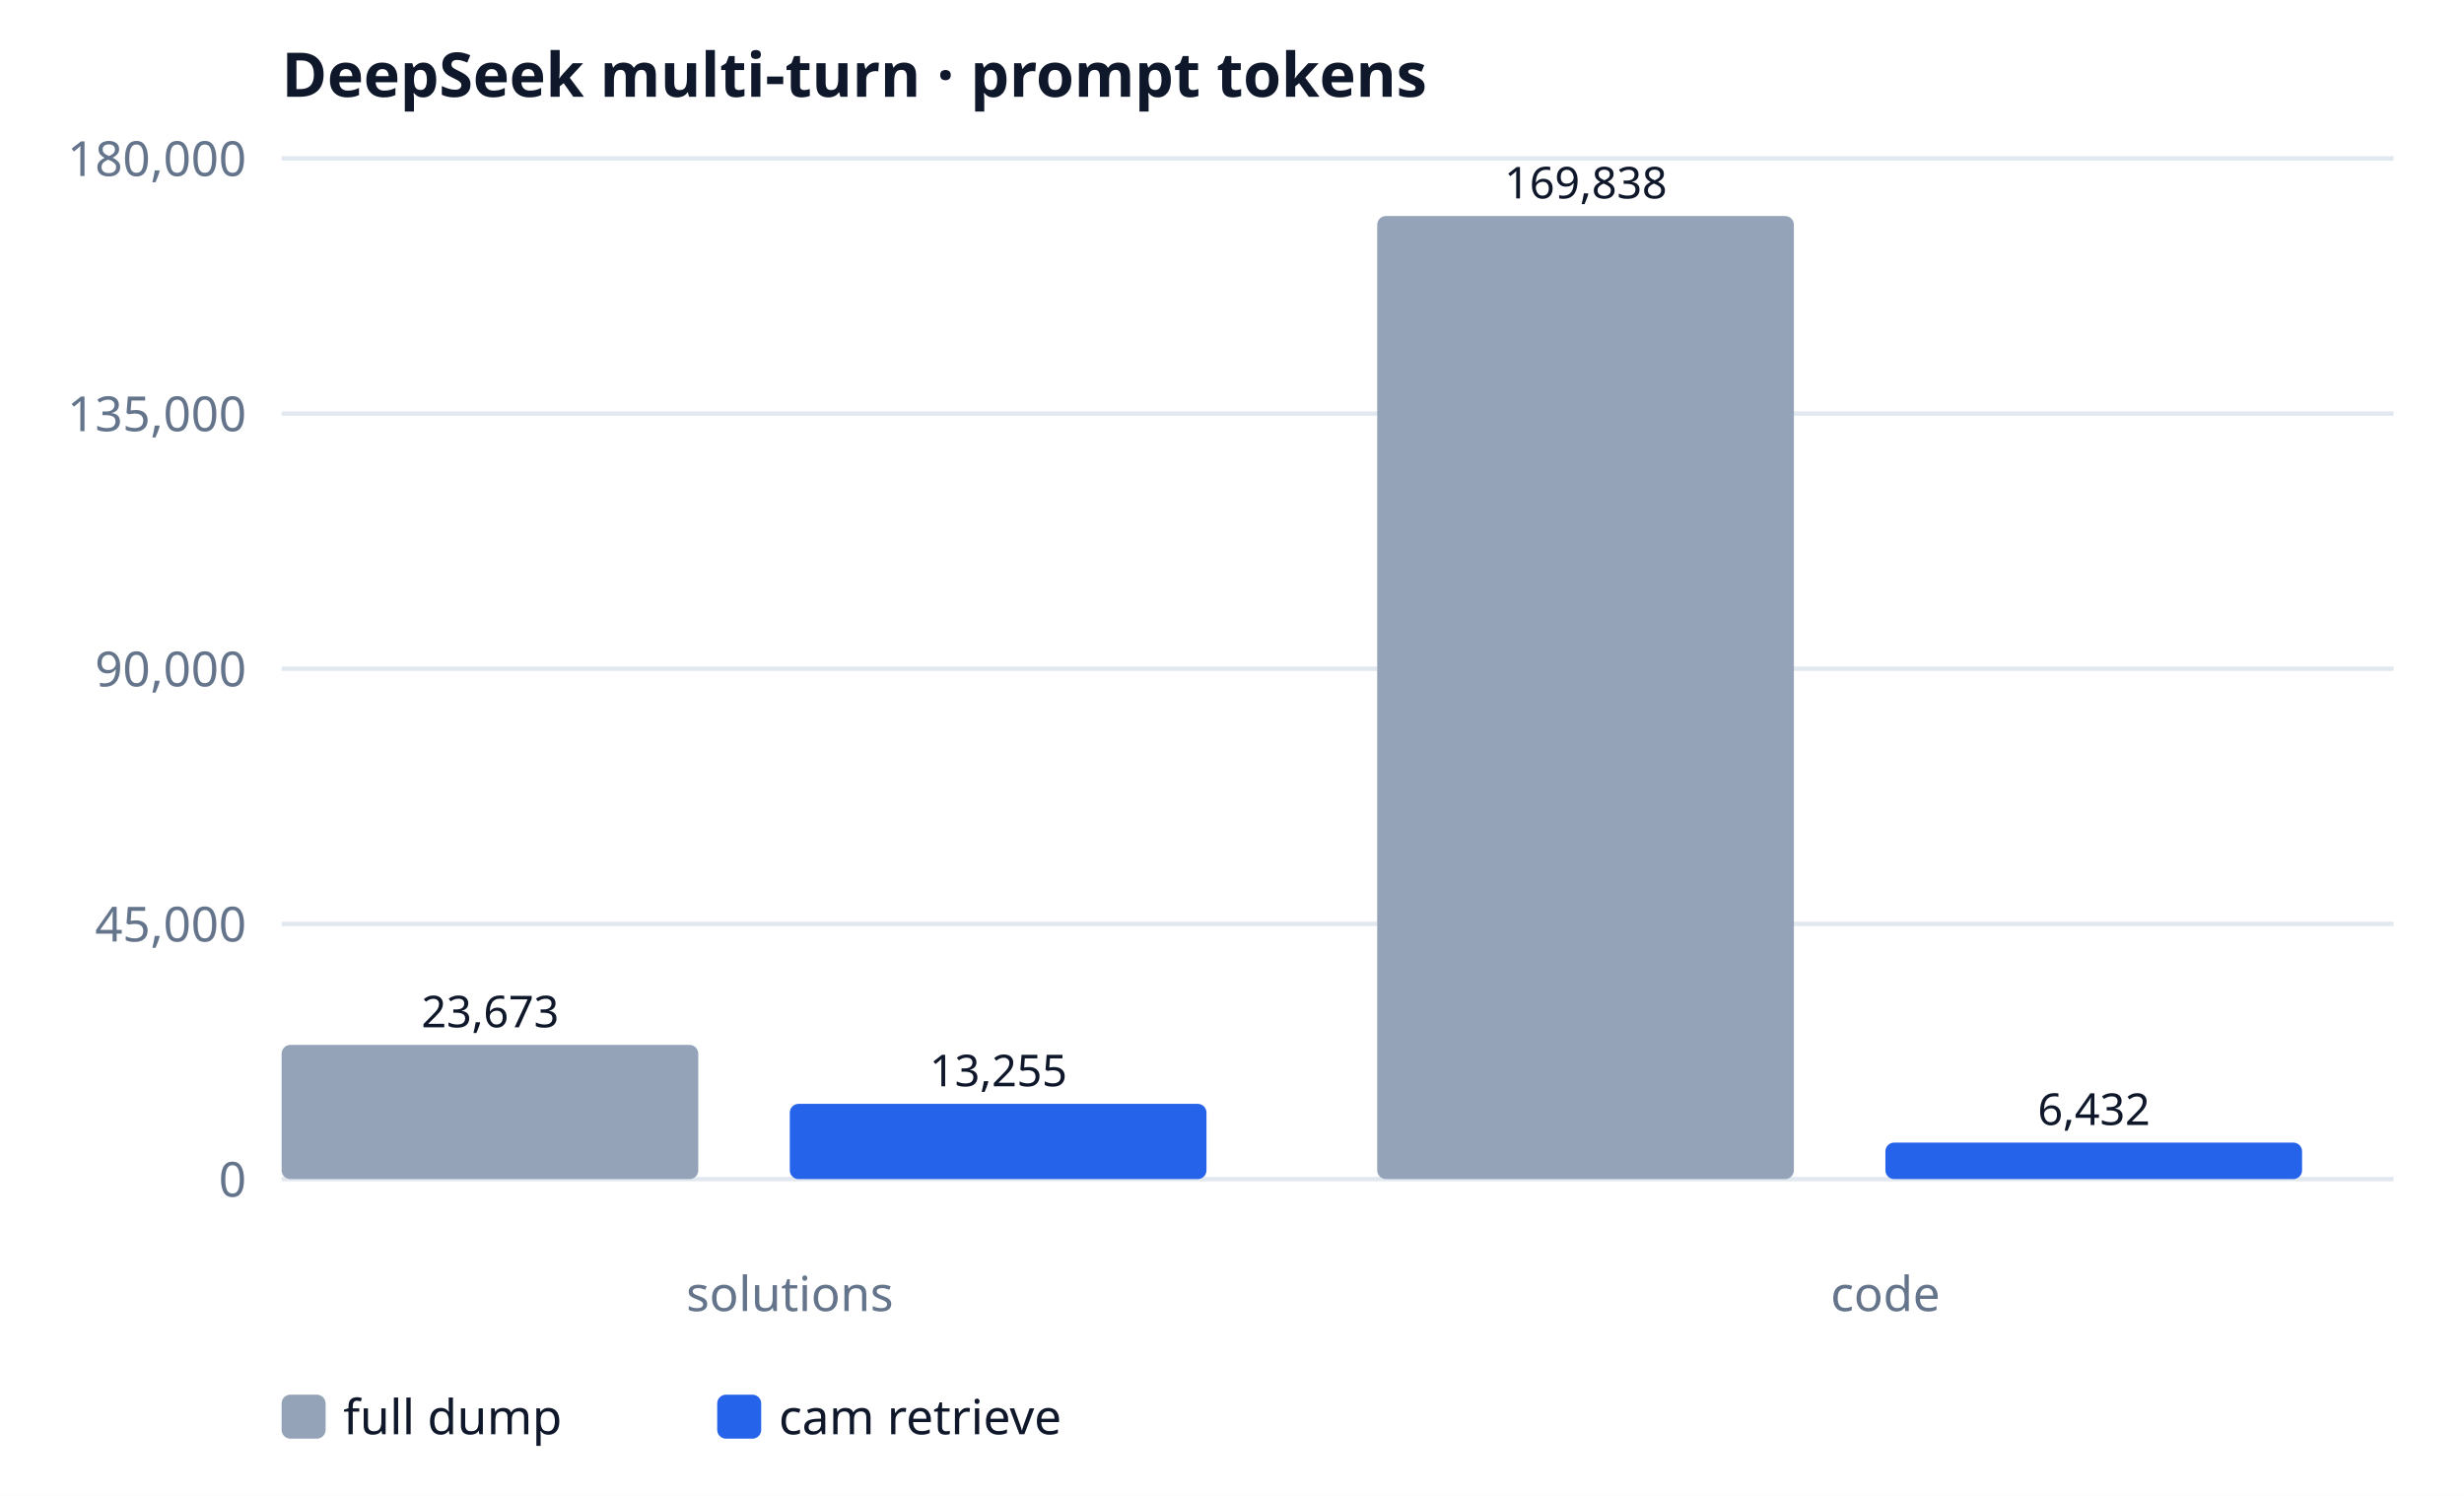
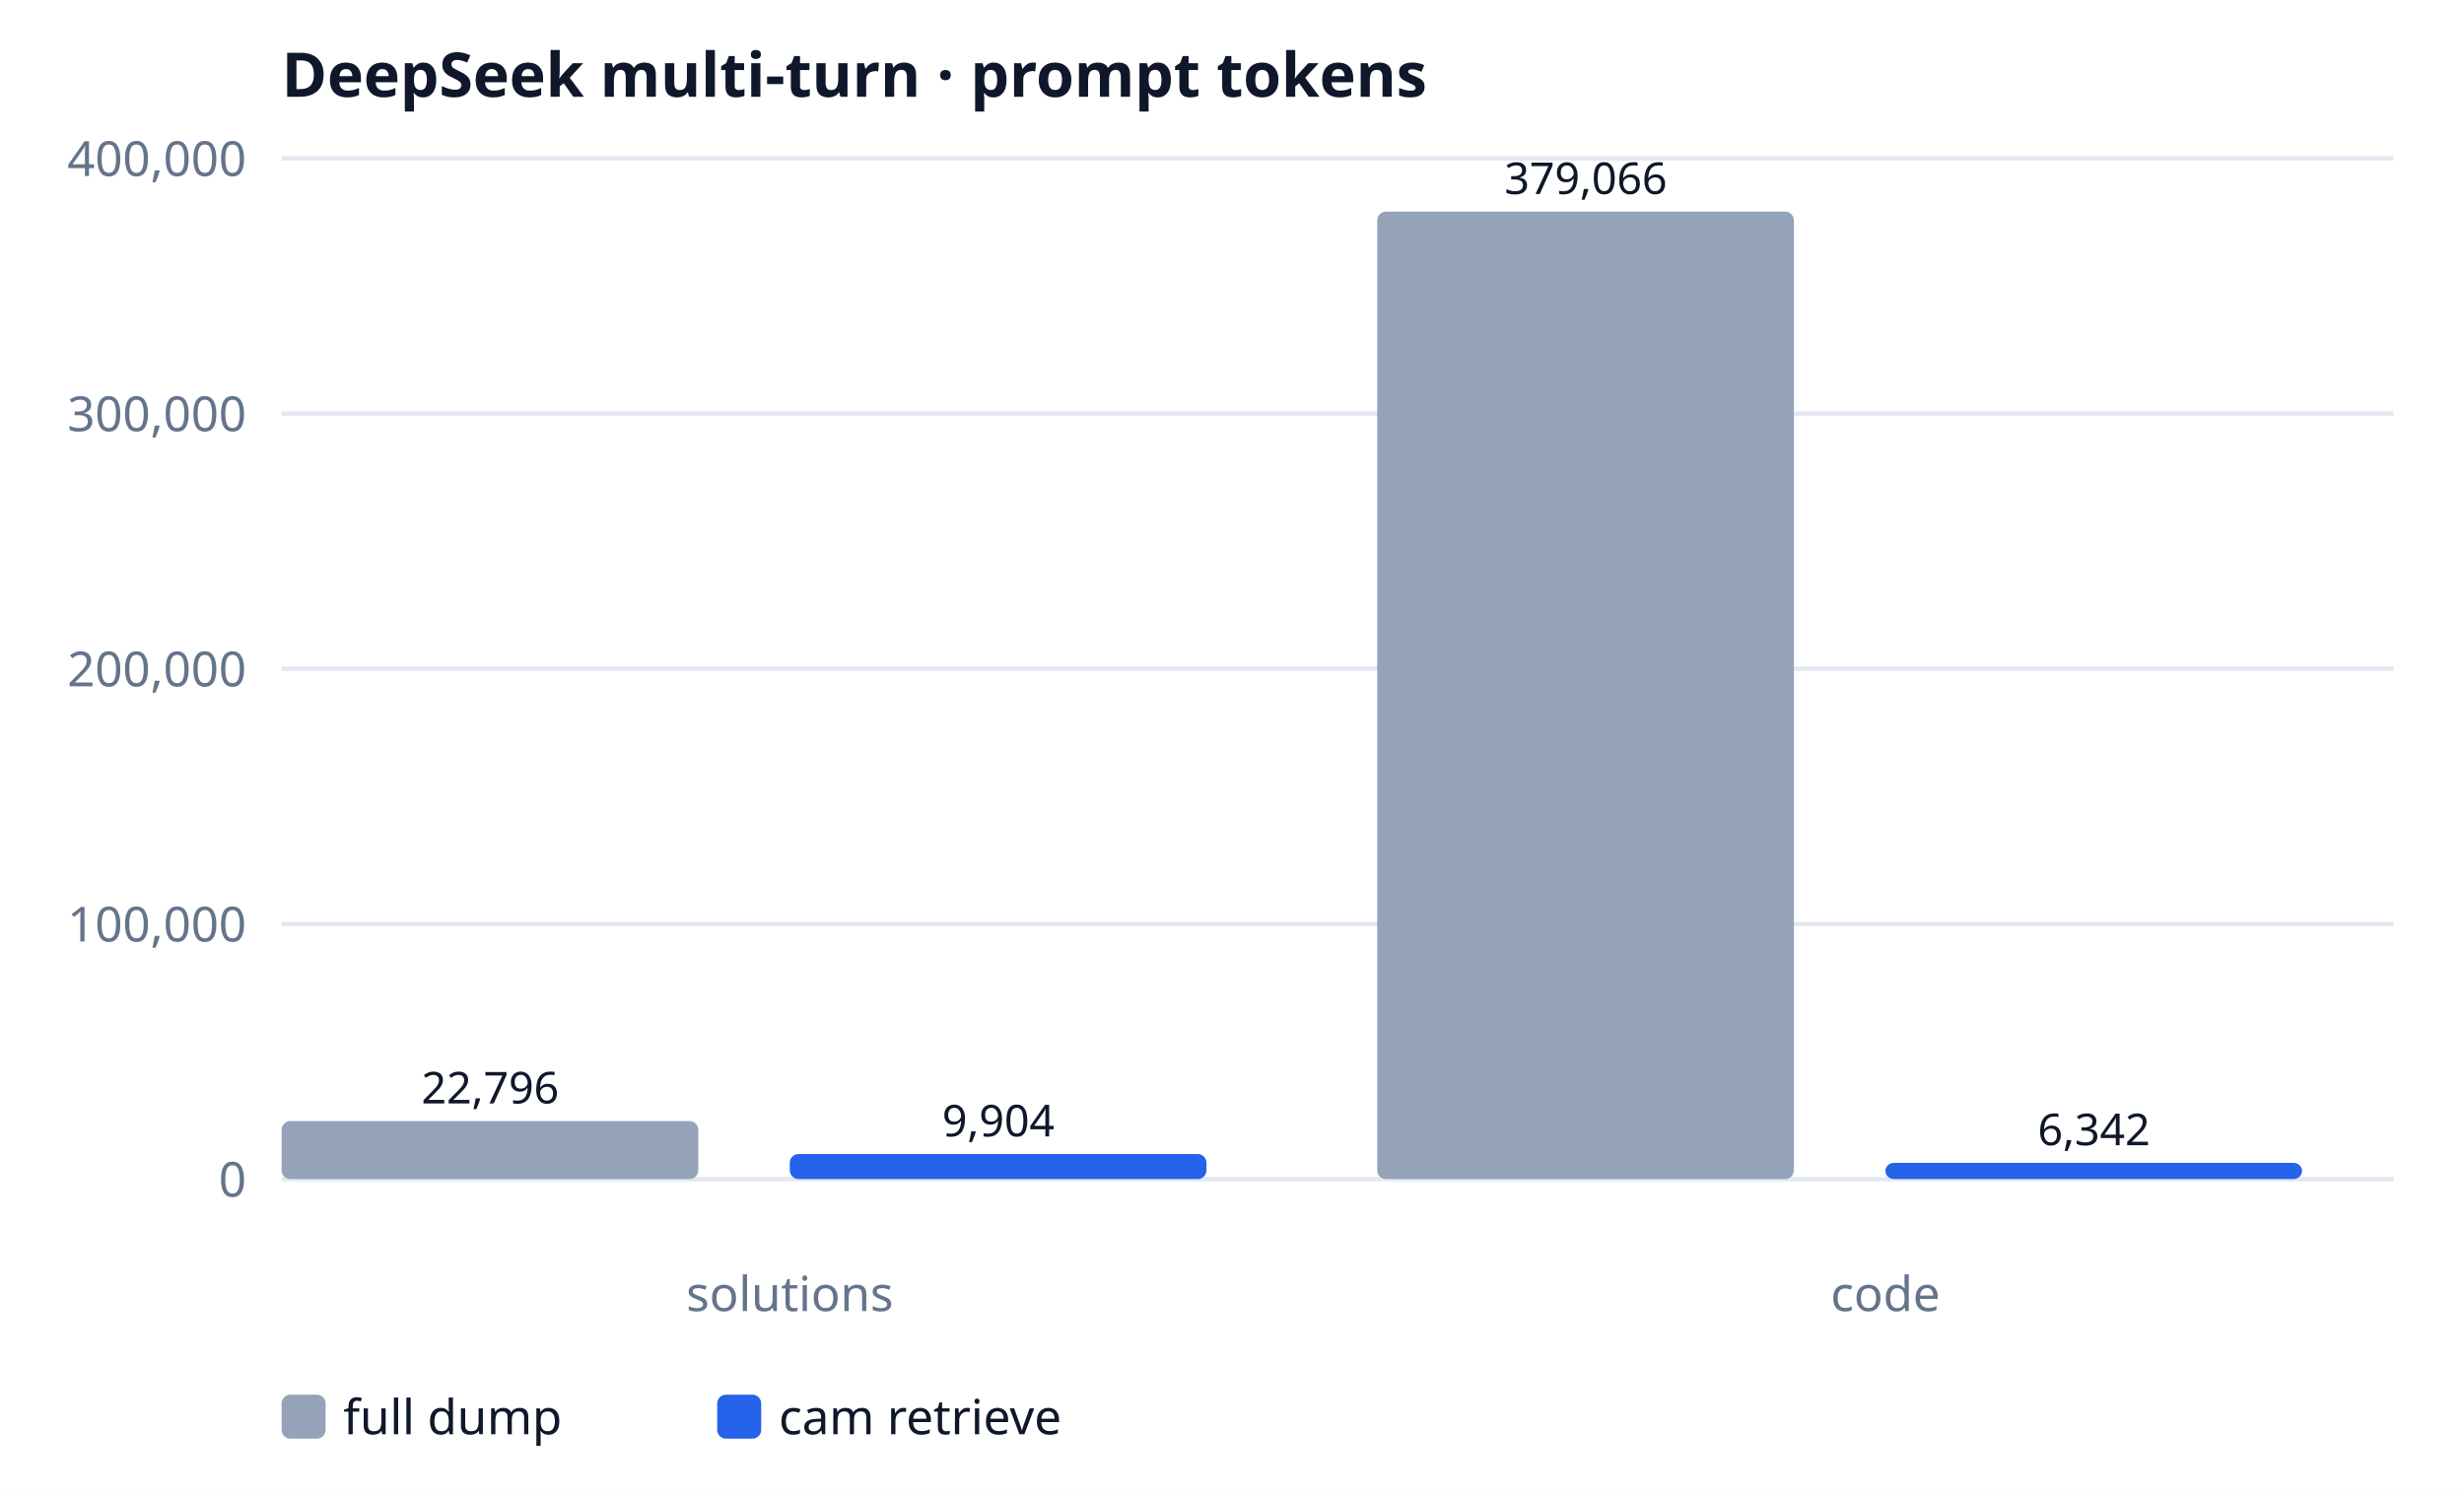
<svg xmlns="http://www.w3.org/2000/svg" width="560" height="340" viewBox="0 0 560 340" role="img">
  <rect width="560" height="340" fill="#ffffff" />
  <text x="64" y="22" fill="#0f172a" font-size="14" font-family="ui-sans-serif,system-ui,sans-serif" font-weight="600">DeepSeek multi-turn · prompt tokens</text>
  <line x1="64" y1="268.0" x2="544" y2="268.0" stroke="#e2e8f0" stroke-width="1" />
  <text x="56" y="272.0" text-anchor="end" fill="#64748b" font-size="11" font-family="ui-sans-serif,system-ui,sans-serif">0</text>
  <line x1="64" y1="210.0" x2="544" y2="210.0" stroke="#e2e8f0" stroke-width="1" />
-   <text x="56" y="214.0" text-anchor="end" fill="#64748b" font-size="11" font-family="ui-sans-serif,system-ui,sans-serif">45,000</text>
+   <text x="56" y="214.0" text-anchor="end" fill="#64748b" font-size="11" font-family="ui-sans-serif,system-ui,sans-serif">100,000</text>
  <line x1="64" y1="152.0" x2="544" y2="152.0" stroke="#e2e8f0" stroke-width="1" />
-   <text x="56" y="156.0" text-anchor="end" fill="#64748b" font-size="11" font-family="ui-sans-serif,system-ui,sans-serif">90,000</text>
+   <text x="56" y="156.0" text-anchor="end" fill="#64748b" font-size="11" font-family="ui-sans-serif,system-ui,sans-serif">200,000</text>
  <line x1="64" y1="94.0" x2="544" y2="94.0" stroke="#e2e8f0" stroke-width="1" />
-   <text x="56" y="98.0" text-anchor="end" fill="#64748b" font-size="11" font-family="ui-sans-serif,system-ui,sans-serif">135,000</text>
+   <text x="56" y="98.0" text-anchor="end" fill="#64748b" font-size="11" font-family="ui-sans-serif,system-ui,sans-serif">300,000</text>
  <line x1="64" y1="36.0" x2="544" y2="36.0" stroke="#e2e8f0" stroke-width="1" />
-   <text x="56" y="40.0" text-anchor="end" fill="#64748b" font-size="11" font-family="ui-sans-serif,system-ui,sans-serif">180,000</text>
+   <text x="56" y="40.0" text-anchor="end" fill="#64748b" font-size="11" font-family="ui-sans-serif,system-ui,sans-serif">400,000</text>
  <text x="179.5" y="298" text-anchor="middle" fill="#64748b" font-size="11" font-family="ui-sans-serif,system-ui,sans-serif">solutions</text>
-   <rect x="64.0" y="237.5" width="94.7" height="30.5" rx="2" fill="#94a3b8" />
-   <text x="111.4" y="233.5" text-anchor="middle" fill="#0f172a" font-size="10" font-family="ui-sans-serif,system-ui,sans-serif">23,673</text>
-   <rect x="179.5" y="250.9" width="94.7" height="17.1" rx="2" fill="#2563eb" />
-   <text x="226.9" y="246.9" text-anchor="middle" fill="#0f172a" font-size="10" font-family="ui-sans-serif,system-ui,sans-serif">13,255</text>
+   <rect x="64.0" y="254.8" width="94.7" height="13.2" rx="2" fill="#94a3b8" />
+   <text x="111.4" y="250.8" text-anchor="middle" fill="#0f172a" font-size="10" font-family="ui-sans-serif,system-ui,sans-serif">22,796</text>
+   <rect x="179.5" y="262.3" width="94.7" height="5.7" rx="2" fill="#2563eb" />
+   <text x="226.9" y="258.3" text-anchor="middle" fill="#0f172a" font-size="10" font-family="ui-sans-serif,system-ui,sans-serif">9,904</text>
  <text x="428.5" y="298" text-anchor="middle" fill="#64748b" font-size="11" font-family="ui-sans-serif,system-ui,sans-serif">code</text>
-   <rect x="313.0" y="49.1" width="94.7" height="218.9" rx="2" fill="#94a3b8" />
-   <text x="360.4" y="45.1" text-anchor="middle" fill="#0f172a" font-size="10" font-family="ui-sans-serif,system-ui,sans-serif">169,838</text>
-   <rect x="428.5" y="259.7" width="94.7" height="8.3" rx="2" fill="#2563eb" />
-   <text x="475.9" y="255.7" text-anchor="middle" fill="#0f172a" font-size="10" font-family="ui-sans-serif,system-ui,sans-serif">6,432</text>
+   <rect x="313.0" y="48.1" width="94.7" height="219.9" rx="2" fill="#94a3b8" />
+   <text x="360.4" y="44.1" text-anchor="middle" fill="#0f172a" font-size="10" font-family="ui-sans-serif,system-ui,sans-serif">379,066</text>
+   <rect x="428.5" y="264.3" width="94.7" height="3.7" rx="2" fill="#2563eb" />
+   <text x="475.9" y="260.3" text-anchor="middle" fill="#0f172a" font-size="10" font-family="ui-sans-serif,system-ui,sans-serif">6,342</text>
  <rect x="64" y="317" width="10" height="10" rx="2" fill="#94a3b8" />
  <text x="78" y="326" fill="#0f172a" font-size="11" font-family="ui-sans-serif,system-ui,sans-serif">full dump</text>
  <rect x="163" y="317" width="10" height="10" rx="2" fill="#2563eb" />
  <text x="177" y="326" fill="#0f172a" font-size="11" font-family="ui-sans-serif,system-ui,sans-serif">cam retrieve</text>
</svg>
